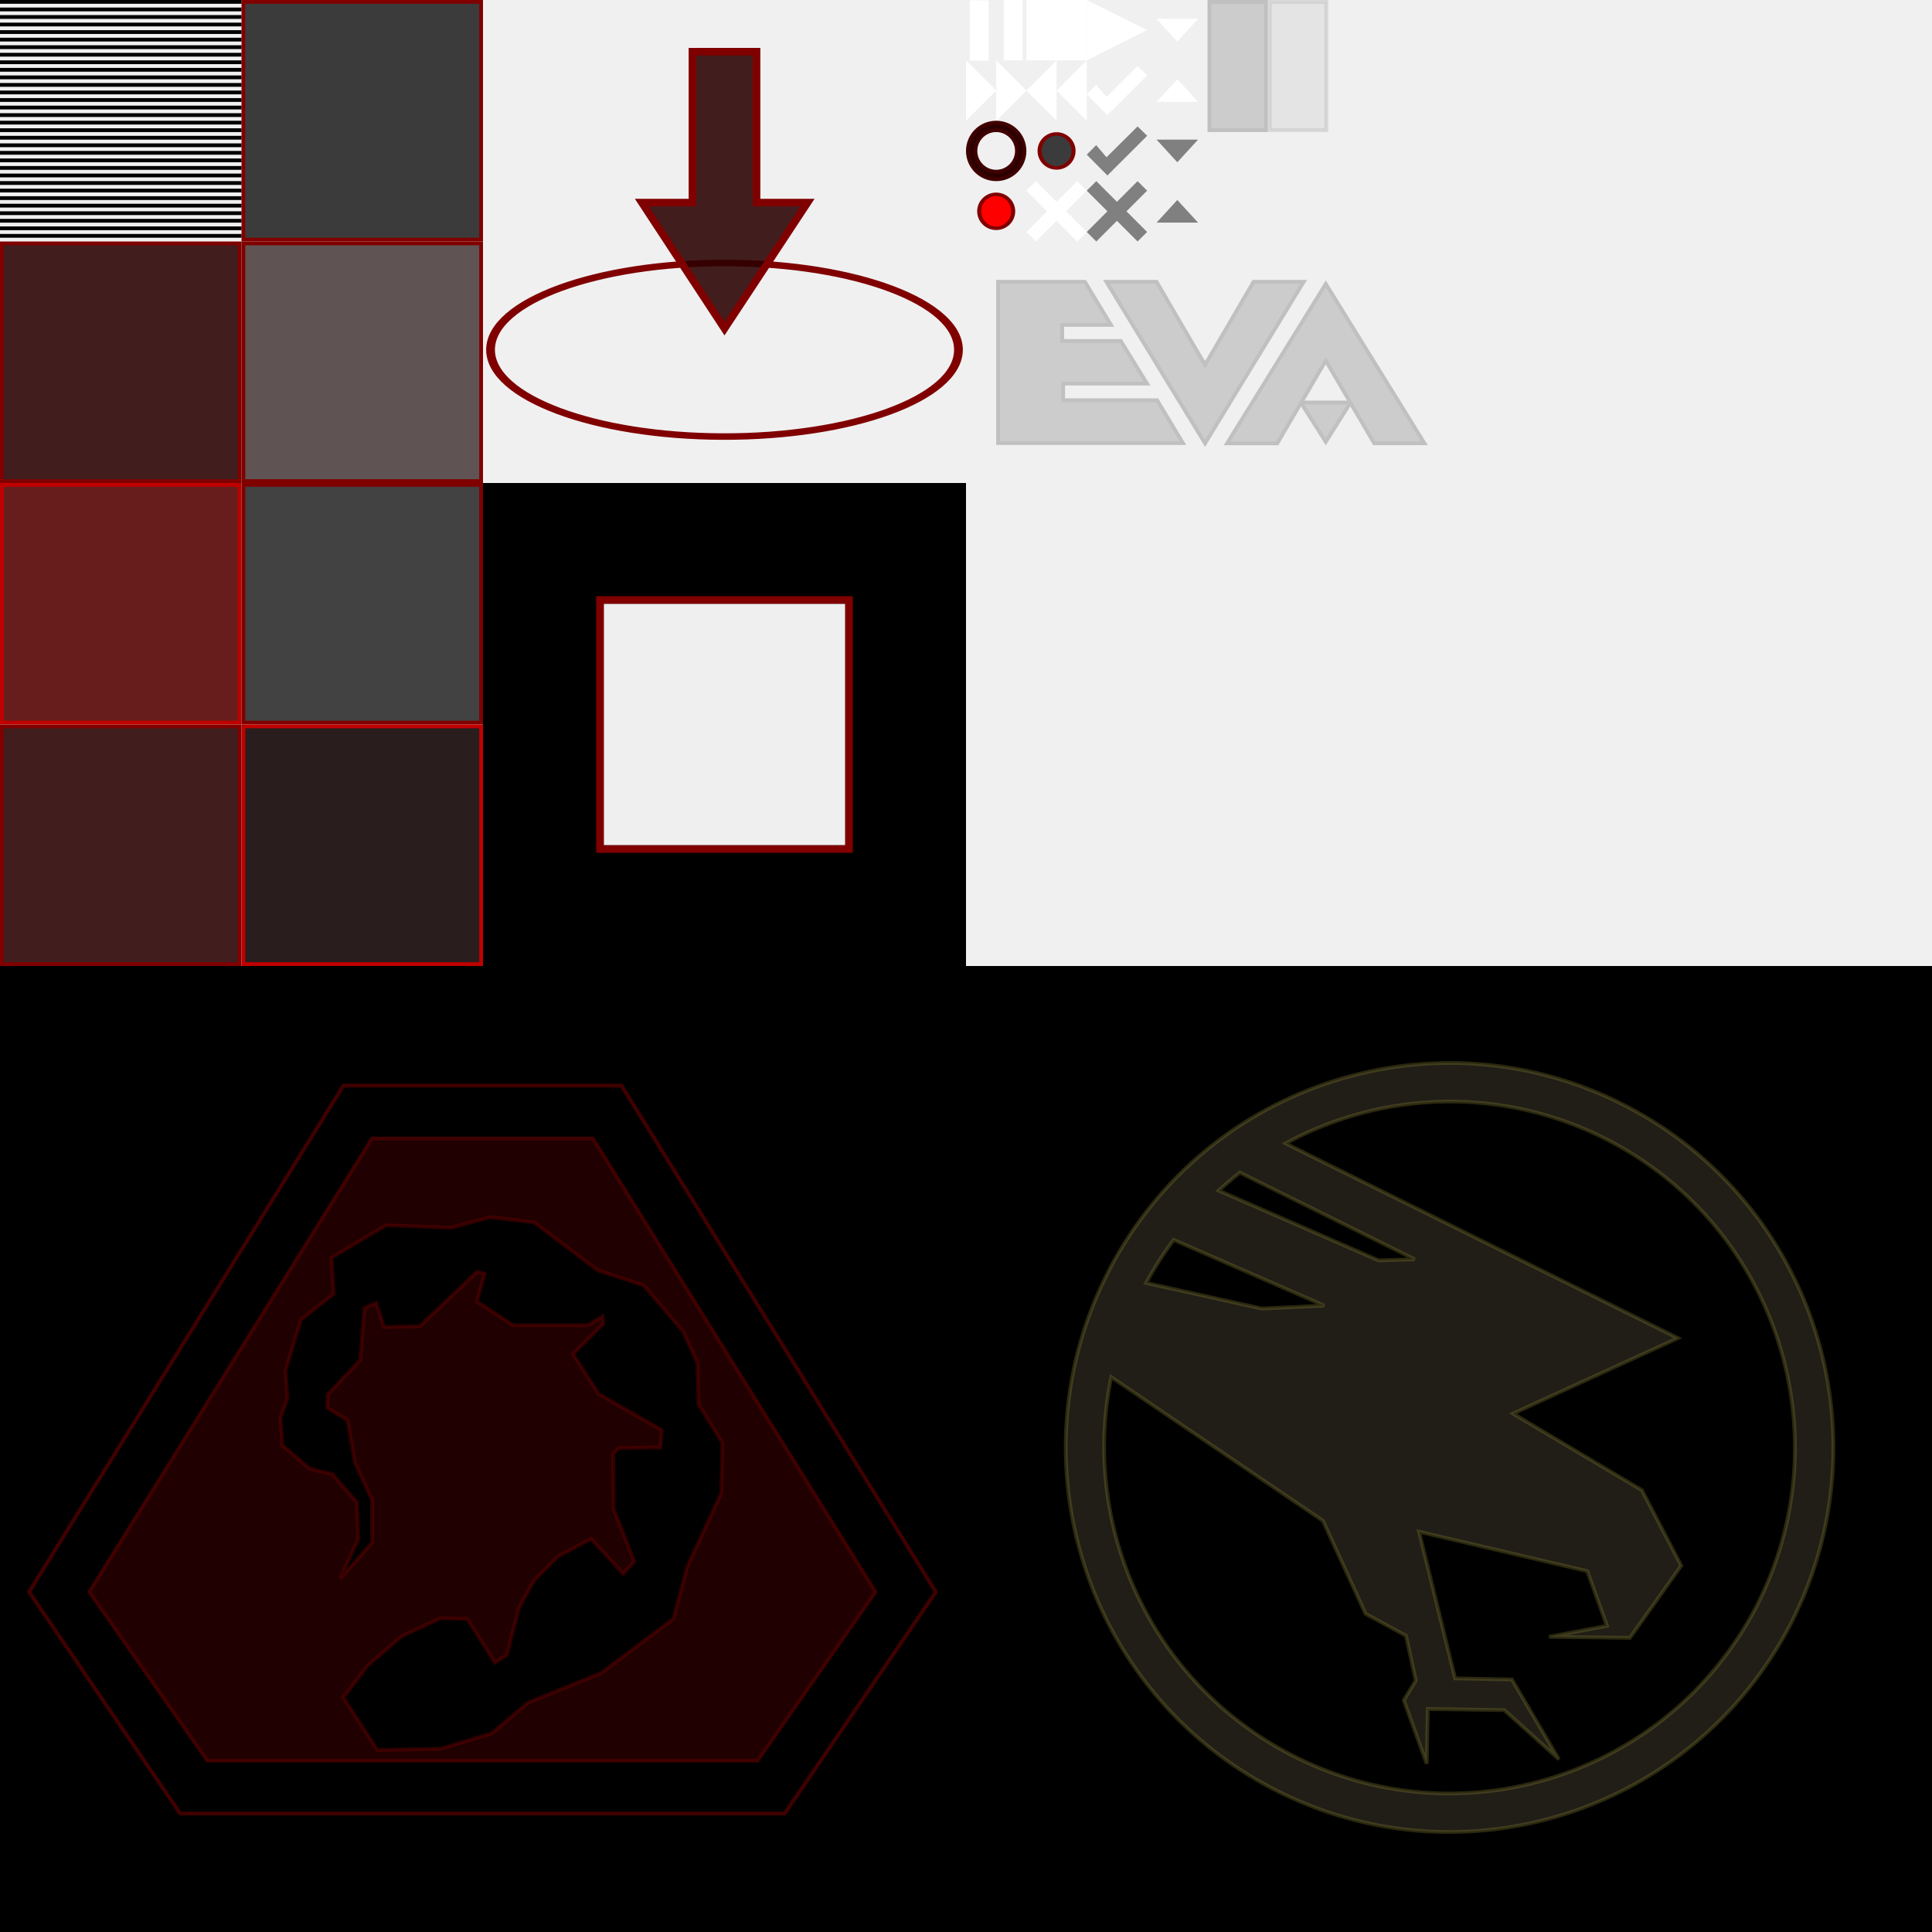
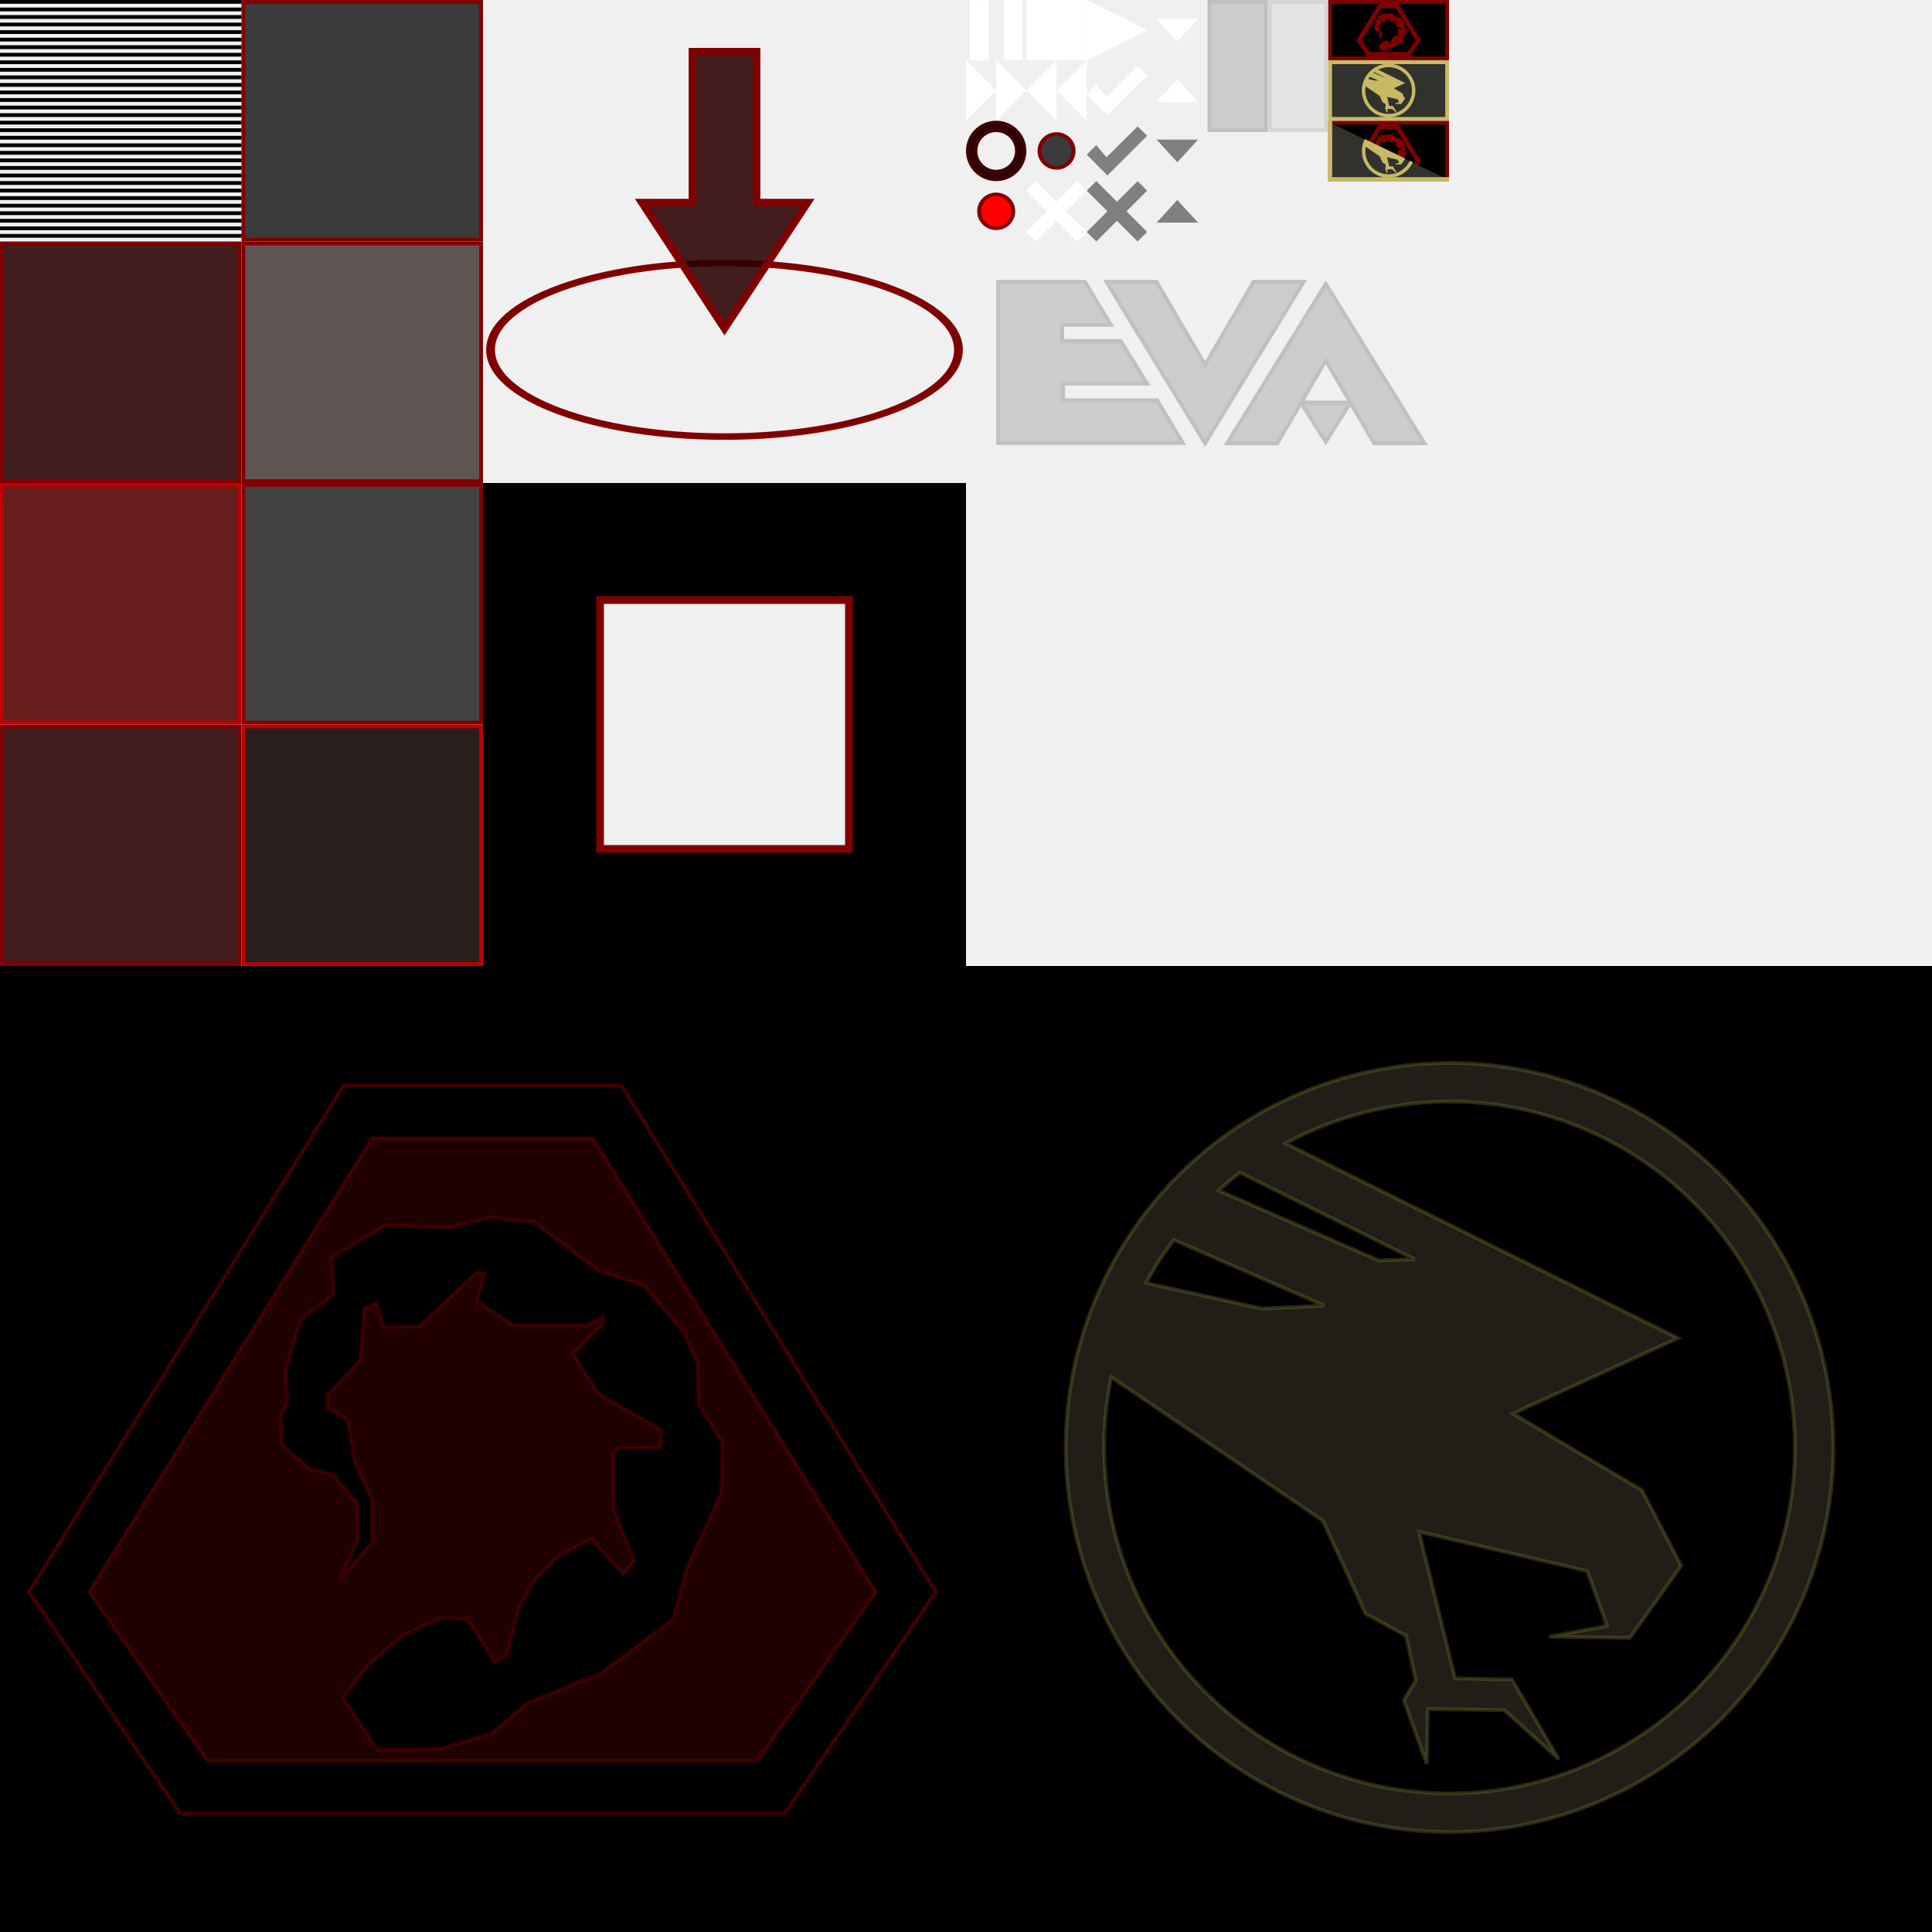
<svg xmlns="http://www.w3.org/2000/svg" width="512" height="512" id="svg2" version="1.1">
  <defs id="defs4">
    <marker style="overflow:visible;" id="Arrow1Lend" refX="0.0" refY="0.0" orient="auto">
      <path transform="scale(0.8) rotate(180) translate(12.5,0)" style="fill-rule:evenodd;stroke:#000000;stroke-width:1.0pt;marker-start:none;" d="M 0.0,0.0 L 5.0,-5.0 L -12.5,0.0 L 5.0,5.0 L 0.0,0.0 z " id="path4339" />
    </marker>
    <marker style="overflow:visible" id="TriangleOutL" refX="0.0" refY="0.0" orient="auto">
      <path transform="scale(0.8)" style="fill-rule:evenodd;stroke:#000000;stroke-width:1.0pt;marker-start:none" d="M 5.77,0.0 L -2.88,5.0 L -2.88,-5.0 L 5.77,0.0 z " id="path4479" />
    </marker>
  </defs>
  <g id="layer1" transform="translate(0,-540.3622)">
+     <rect y="572.862" x="352.5" height="15" width="31" id="rect3912" style="fill:#000000;fill-opacity:1;stroke:#800000;stroke-width:1;stroke-opacity:1" />
+     <path style="fill:#800000;fill-opacity:1;stroke:#800000;stroke-width:0.2;stroke-miterlimit:4;stroke-opacity:1;stroke-dasharray:none" d="m 365.47,584.7 0.459,-0.579 0.634,-0.53 0.721,-0.325 0.505,0.013 0.516,0.789 0.22,-0.136 0.23,-0.857 0.277,-0.487 0.456,-0.445 0.615,-0.314 0.599,0.633 0.208,-0.223 -0.387,-0.952 -0.007,-1.002 0.104,-0.096 0.778,-0.015 0.022,-0.311 -1.178,-0.656 -0.479,-0.723 0.567,-0.544 -0.015,-0.136 -0.272,0.159 -1.398,0 -0.679,-0.43 0.147,-0.502 -0.14,-0.036 -1.075,0.988 -0.666,0.013 -0.145,-0.437 -0.223,0.095 -0.074,0.937 -0.613,0.63 -0.006,0.233 0.379,0.226 0.14,0.769 0.319,0.678 0,0.769 -0.599,0.656 0.341,-0.719 -0.027,-0.667 -0.454,-0.508 -0.427,-0.099 -0.511,-0.427 -0.034,-0.505 0.131,-0.34 -0.038,-0.5 0.289,-0.925 0.611,-0.464 -0.04,-0.656 1.018,-0.588 1.218,0.045 0.723,-0.19 0.826,0.092 1.186,0.867 0.865,0.276 0.736,0.835 0.267,0.574 0.018,0.739 0.445,0.696 -0.019,0.912 -0.638,1.336 -0.259,0.939 -1.352,0.983 -1.368,0.536 -0.667,0.55 -0.964,0.282 -1.178,0.023 z" id="path3942" />
+     <path id="path3944" style="fill:#800000;fill-opacity:1;stroke:#800000;stroke-width:0.2;stroke-miterlimit:4;stroke-opacity:1;stroke-dasharray:none" d="m 370.044,574.467 5.236,8.594 -2.184,3.196 -10.192,0 -2.184,-3.196 5.236,-8.594 z m 0.532,-1.005 -5.152,0 -5.824,9.599 2.8,4.201 11.2,0 2.8,-4.201 z" />
    <rect style="fill:#2b0000;fill-opacity:0.878;stroke:#800000;stroke-width:1;stroke-linecap:square;stroke-miterlimit:4;stroke-dasharray:none" id="rect3776-3" width="63" height="63" x="0.5" y="732.862" />
    <rect y="668.862" x="0.5" height="63" width="63" id="rect3759" style="fill:#560000;fill-opacity:0.878;stroke:#c00000;stroke-width:1;stroke-linecap:square;stroke-miterlimit:4;stroke-opacity:1;stroke-dasharray:none" />
    <rect y="668.862" x="64.5" height="63" width="63" id="rect2984-3" style="fill:#2b2b2b;fill-opacity:0.878;stroke:#800000;stroke-width:1;stroke-linecap:square;stroke-miterlimit:4;stroke-opacity:1;stroke-dasharray:none" />
    <rect y="732.862" x="64.5" height="63" width="63" id="rect3753" style="fill:#0f0000;fill-opacity:0.878;stroke:#c00000;stroke-width:1;stroke-linecap:square;stroke-miterlimit:4;stroke-opacity:1;stroke-dasharray:none" />
    <rect style="fill:#2b0000;fill-opacity:0.878;stroke:#800000;stroke-width:1;stroke-linecap:square;stroke-miterlimit:4;stroke-dasharray:none" id="rect3776" width="63" height="63" x="0.5" y="604.862" />
    <rect y="-603.862" x="64.5" height="63" width="63" id="rect2984" style="fill:#000000;fill-opacity:0.753;stroke:#800000;stroke-width:1;stroke-linecap:square;stroke-miterlimit:4;stroke-dasharray:none" transform="scale(1,-1)" />
    <rect transform="scale(1,-1)" style="fill:#302020;fill-opacity:0.753;stroke:#800000;stroke-width:1;stroke-linecap:square;stroke-miterlimit:4;stroke-dasharray:none" id="rect3007" width="63" height="63" x="64.5" y="-667.862" />
    <g id="g3052" transform="translate(-128,-256)">
      <path id="path5225" d="m 128.5,796.862 63.001,0" style="fill:none;stroke:#000000;stroke-width:1;stroke-linecap:square;stroke-linejoin:miter;stroke-miterlimit:4;stroke-opacity:1;stroke-dasharray:none" />
      <path style="fill:none;stroke:#000000;stroke-width:1;stroke-linecap:square;stroke-linejoin:miter;stroke-miterlimit:4;stroke-opacity:1;stroke-dasharray:none" d="m 128.5,798.862 63.001,0" id="path5229" />
      <path id="path5231" d="m 128.5,800.862 63.001,0" style="fill:none;stroke:#000000;stroke-width:1;stroke-linecap:square;stroke-linejoin:miter;stroke-miterlimit:4;stroke-opacity:1;stroke-dasharray:none" />
      <path style="fill:none;stroke:#000000;stroke-width:1;stroke-linecap:square;stroke-linejoin:miter;stroke-miterlimit:4;stroke-opacity:1;stroke-dasharray:none" d="m 128.5,802.862 63.001,0" id="path5233" />
      <path id="path5235" d="m 128.5,804.862 63.001,0" style="fill:none;stroke:#000000;stroke-width:1;stroke-linecap:square;stroke-linejoin:miter;stroke-miterlimit:4;stroke-opacity:1;stroke-dasharray:none" />
      <path style="fill:none;stroke:#000000;stroke-width:1;stroke-linecap:square;stroke-linejoin:miter;stroke-miterlimit:4;stroke-opacity:1;stroke-dasharray:none" d="m 128.5,806.862 63.001,0" id="path5237" />
      <path id="path5239" d="m 128.5,808.862 63.001,0" style="fill:none;stroke:#000000;stroke-width:1;stroke-linecap:square;stroke-linejoin:miter;stroke-miterlimit:4;stroke-opacity:1;stroke-dasharray:none" />
      <path style="fill:none;stroke:#000000;stroke-width:1;stroke-linecap:square;stroke-linejoin:miter;stroke-miterlimit:4;stroke-opacity:1;stroke-dasharray:none" d="m 128.5,810.862 63.001,0" id="path5241" />
      <path id="path5243" d="m 128.5,812.862 63.001,0" style="fill:none;stroke:#000000;stroke-width:1;stroke-linecap:square;stroke-linejoin:miter;stroke-miterlimit:4;stroke-opacity:1;stroke-dasharray:none" />
      <path style="fill:none;stroke:#000000;stroke-width:1;stroke-linecap:square;stroke-linejoin:miter;stroke-miterlimit:4;stroke-opacity:1;stroke-dasharray:none" d="m 128.5,814.862 63.001,0" id="path5245" />
      <path id="path5247" d="m 128.5,816.862 63.001,0" style="fill:none;stroke:#000000;stroke-width:1;stroke-linecap:square;stroke-linejoin:miter;stroke-miterlimit:4;stroke-opacity:1;stroke-dasharray:none" />
      <path style="fill:none;stroke:#000000;stroke-width:1;stroke-linecap:square;stroke-linejoin:miter;stroke-miterlimit:4;stroke-opacity:1;stroke-dasharray:none" d="m 128.5,818.862 63.001,0" id="path5249" />
      <path id="path5251" d="m 128.5,820.862 63.001,0" style="fill:none;stroke:#000000;stroke-width:1;stroke-linecap:square;stroke-linejoin:miter;stroke-miterlimit:4;stroke-opacity:1;stroke-dasharray:none" />
      <path style="fill:none;stroke:#000000;stroke-width:1;stroke-linecap:square;stroke-linejoin:miter;stroke-miterlimit:4;stroke-opacity:1;stroke-dasharray:none" d="m 128.5,822.862 63.001,0" id="path5253" />
      <path id="path5255" d="m 128.5,824.862 63.001,0" style="fill:none;stroke:#000000;stroke-width:1;stroke-linecap:square;stroke-linejoin:miter;stroke-miterlimit:4;stroke-opacity:1;stroke-dasharray:none" />
      <path style="fill:none;stroke:#000000;stroke-width:1;stroke-linecap:square;stroke-linejoin:miter;stroke-miterlimit:4;stroke-opacity:1;stroke-dasharray:none" d="m 128.5,826.862 63.001,0" id="path5257" />
      <path id="path5259" d="m 128.5,828.862 63.001,0" style="fill:none;stroke:#000000;stroke-width:1;stroke-linecap:square;stroke-linejoin:miter;stroke-miterlimit:4;stroke-opacity:1;stroke-dasharray:none" />
      <path style="fill:none;stroke:#000000;stroke-width:1;stroke-linecap:square;stroke-linejoin:miter;stroke-miterlimit:4;stroke-opacity:1;stroke-dasharray:none" d="m 128.5,830.862 63.001,0" id="path5261" />
      <path id="path5263" d="m 128.5,832.862 63.001,0" style="fill:none;stroke:#000000;stroke-width:1;stroke-linecap:square;stroke-linejoin:miter;stroke-miterlimit:4;stroke-opacity:1;stroke-dasharray:none" />
      <path style="fill:none;stroke:#000000;stroke-width:1;stroke-linecap:square;stroke-linejoin:miter;stroke-miterlimit:4;stroke-opacity:1;stroke-dasharray:none" d="m 128.5,834.862 63.001,0" id="path5265" />
      <path id="path5267" d="m 128.5,836.862 63.001,0" style="fill:none;stroke:#000000;stroke-width:1;stroke-linecap:square;stroke-linejoin:miter;stroke-miterlimit:4;stroke-opacity:1;stroke-dasharray:none" />
      <path style="fill:none;stroke:#000000;stroke-width:1;stroke-linecap:square;stroke-linejoin:miter;stroke-miterlimit:4;stroke-opacity:1;stroke-dasharray:none" d="m 128.5,838.862 63.001,0" id="path5269" />
      <path id="path5271" d="m 128.5,840.862 63.001,0" style="fill:none;stroke:#000000;stroke-width:1;stroke-linecap:square;stroke-linejoin:miter;stroke-miterlimit:4;stroke-opacity:1;stroke-dasharray:none" />
      <path style="fill:none;stroke:#000000;stroke-width:1;stroke-linecap:square;stroke-linejoin:miter;stroke-miterlimit:4;stroke-opacity:1;stroke-dasharray:none" d="m 128.5,842.862 63.001,0" id="path5273" />
      <path id="path5275" d="m 128.5,844.862 63.001,0" style="fill:none;stroke:#000000;stroke-width:1;stroke-linecap:square;stroke-linejoin:miter;stroke-miterlimit:4;stroke-opacity:1;stroke-dasharray:none" />
      <path style="fill:none;stroke:#000000;stroke-width:1;stroke-linecap:square;stroke-linejoin:miter;stroke-miterlimit:4;stroke-opacity:1;stroke-dasharray:none" d="m 128.5,846.862 63.001,0" id="path5277" />
      <path id="path5279" d="m 128.5,848.862 63.001,0" style="fill:none;stroke:#000000;stroke-width:1;stroke-linecap:square;stroke-linejoin:miter;stroke-miterlimit:4;stroke-opacity:1;stroke-dasharray:none" />
      <path style="fill:none;stroke:#000000;stroke-width:1;stroke-linecap:square;stroke-linejoin:miter;stroke-miterlimit:4;stroke-opacity:1;stroke-dasharray:none" d="m 128.5,850.862 63.001,0" id="path5281" />
      <path id="path5283" d="m 128.5,852.862 63.001,0" style="fill:none;stroke:#000000;stroke-width:1;stroke-linecap:square;stroke-linejoin:miter;stroke-miterlimit:4;stroke-opacity:1;stroke-dasharray:none" />
      <path style="fill:none;stroke:#000000;stroke-width:1;stroke-linecap:square;stroke-linejoin:miter;stroke-miterlimit:4;stroke-opacity:1;stroke-dasharray:none" d="m 128.5,854.862 63.001,0" id="path5285" />
      <path id="path5287" d="m 128.5,856.862 63.001,0" style="fill:none;stroke:#000000;stroke-width:1;stroke-linecap:square;stroke-linejoin:miter;stroke-miterlimit:4;stroke-opacity:1;stroke-dasharray:none" />
      <path style="fill:none;stroke:#000000;stroke-width:1;stroke-linecap:square;stroke-linejoin:miter;stroke-miterlimit:4;stroke-opacity:1;stroke-dasharray:none" d="m 128.5,858.862 63.001,0" id="path5289" />
    </g>
    <g transform="translate(128,-256)" id="layer1-9">
      <rect y="940.362" x="16" height="96" width="96" id="rect2987" style="fill:#000080;fill-opacity:0.004;stroke:#000000;stroke-width:32;stroke-linecap:square;stroke-miterlimit:4;stroke-dasharray:none" />
      <rect y="955.362" x="31" height="66" width="66" id="rect3776-4" style="fill:none;stroke:#800000;stroke-width:2;stroke-linecap:square;stroke-miterlimit:4;stroke-dasharray:none" />
    </g>
    <g id="g3280" transform="translate(0,-256)" style="display:none">
      <text id="text3048" y="893.862" x="4" style="font-size:8px;font-style:normal;font-weight:normal;line-height:125%;letter-spacing:0px;word-spacing:0px;fill:#ffffff;fill-opacity:1;stroke:none;font-family:Sans" xml:space="preserve">
        <tspan y="893.862" x="4" id="tspan3050">panel-darkred</tspan>
      </text>
      <text xml:space="preserve" style="font-size:8px;font-style:normal;font-weight:normal;line-height:125%;letter-spacing:0px;word-spacing:0px;fill:#ffffff;fill-opacity:1;stroke:none;font-family:Sans" x="74.2" y="893.862" id="text3086">
        <tspan id="tspan3088" x="74.2" y="893.862">panel-gray</tspan>
      </text>
      <text id="text3090" y="831.862" x="74.2" style="font-size:8px;font-style:normal;font-weight:normal;line-height:125%;letter-spacing:0px;word-spacing:0px;fill:#ffffff;fill-opacity:1;stroke:none;font-family:Sans" xml:space="preserve">
        <tspan y="831.862" x="74.2" id="tspan3092">panel-black</tspan>
      </text>
      <text xml:space="preserve" style="font-size:8px;font-style:normal;font-weight:normal;line-height:125%;letter-spacing:0px;word-spacing:0px;fill:#800000;fill-opacity:1;stroke:none;font-family:Sans" x="3.273" y="831.862" id="text3094">
        <tspan id="tspan3096" x="3.273" y="831.862">panel-scanline</tspan>
      </text>
      <text id="text3098" y="959.862" x="6.2" style="font-size:8px;font-style:normal;font-weight:normal;line-height:125%;letter-spacing:0px;word-spacing:0px;fill:#ffffff;fill-opacity:1;stroke:none;font-family:Sans" xml:space="preserve">
        <tspan y="959.862" x="6.2" id="tspan3100">button-hover</tspan>
      </text>
      <text xml:space="preserve" style="font-size:8px;font-style:normal;font-weight:normal;line-height:125%;letter-spacing:0px;word-spacing:0px;fill:#ffffff;fill-opacity:1;stroke:none;font-family:Sans" x="18.2" y="1023.862" id="text3102">
        <tspan id="tspan3104" x="18.2" y="1023.862">button</tspan>
      </text>
      <text xml:space="preserve" style="font-size:8px;font-style:normal;font-weight:normal;line-height:125%;letter-spacing:0px;word-spacing:0px;fill:#ffffff;fill-opacity:1;stroke:none;font-family:Sans" x="64.2" y="959.862" id="text3106">
        <tspan id="tspan3108" x="64.2" y="959.862">button-disabled</tspan>
      </text>
      <text id="text3110" y="1023.862" x="65.5" style="font-size:8px;font-style:normal;font-weight:normal;line-height:125%;letter-spacing:0px;word-spacing:0px;fill:#ffffff;fill-opacity:1;stroke:none;font-family:Sans" xml:space="preserve">
        <tspan y="1023.862" x="65.5" id="tspan3112">button-pressed</tspan>
      </text>
      <text xml:space="preserve" style="font-size:8px;font-style:normal;font-weight:normal;line-height:125%;letter-spacing:0px;word-spacing:0px;fill:#000000;fill-opacity:1;stroke:none;font-family:Sans" x="160.6" y="989.862" id="text3159">
        <tspan id="tspan3161" x="160.6" y="989.862">shellmapborder</tspan>
      </text>
    </g>
    <rect style="fill:#000000;fill-opacity:1;stroke:#000000;stroke-width:1;stroke-linecap:butt;stroke-miterlimit:4;stroke-opacity:1;stroke-dasharray:none;stroke-dashoffset:0" id="rect4028" width="511" height="255" x="0.5" y="796.862" />
    <path style="fill:#800000;fill-opacity:0.251;stroke:#000000;stroke-width:1;stroke-opacity:1" d="m 157.084,842.1 74.888,120.133 -31.237,44.682 -145.771,0 -31.237,-44.682 74.888,-120.133 z" id="path3068" />
    <path style="fill-opacity:1;stroke:#800000;stroke-width:1;stroke-opacity:0.361;stroke-miterlimit:4;stroke-dasharray:none" d="m 90.962,990.221 6.513,-8.486 8.998,-7.767 10.23,-4.761 7.156,0.196 7.314,11.548 3.115,-1.986 3.264,-12.547 3.924,-7.134 6.466,-6.51 8.717,-4.6 8.495,9.27 2.946,-3.271 -5.495,-13.946 -0.089,-14.675 1.473,-1.411 11.041,-0.214 0.318,-4.558 -16.707,-9.601 -6.796,-10.595 8.043,-7.963 -0.214,-1.986 -3.864,2.334 -19.822,0 -9.628,-6.291 2.079,-7.357 -1.984,-0.528 -15.252,14.467 -9.445,0.197 -2.053,-6.398 -3.162,1.395 -1.053,13.728 -8.697,9.224 -0.079,3.414 5.38,3.311 1.982,11.257 4.531,9.933 0,11.257 -8.495,9.601 4.831,-10.525 -0.383,-9.768 -6.444,-7.438 -6.05,-1.444 -7.245,-6.25 -0.483,-7.397 1.858,-4.984 -0.545,-7.33 4.102,-13.551 8.661,-6.799 -0.566,-9.601 14.442,-8.608 17.274,0.662 10.261,-2.786 11.71,1.348 16.825,12.695 12.265,4.037 10.443,12.234 3.792,8.407 0.249,10.822 6.313,10.19 -0.266,13.36 -9.044,19.571 -3.667,13.752 -19.179,14.397 -19.402,7.849 -9.462,8.06 -13.669,4.127 -16.707,0.331 z" id="path3093" />
    <path id="path5446" style="fill:#000000;fill-opacity:1;stroke:#800000;stroke-width:1;stroke-opacity:0.502" d="m 157.084,842.1 74.888,120.133 -31.237,44.682 -145.771,0 -31.237,-44.682 74.888,-120.133 z m 7.609,-14.047 -73.687,0 -83.298,134.18 40.047,58.729 160.188,0 40.047,-58.729 z" />
    <path id="path6111" style="fill:#c8b98d;fill-opacity:0.165;fill-rule:evenodd;stroke:#807c30;stroke-width:1px;stroke-linecap:butt;stroke-linejoin:miter;stroke-opacity:0.329" d="m 350.92,886.359 -16.538,0.783 -30.641,-6.786 c 2.178,-4.042 4.618,-7.855 7.314,-11.405 z m 23.992,-12.265 -9.553,0.29 -42.393,-18.518 c 1.827,-1.652 3.715,-3.223 5.59,-4.766 z m -32.926,131.225 C 304.773,985.96 286.403,944.578 294.491,905.31 l 56.103,38.083 11.29,24.646 10.711,5.799 2.605,11.888 -3.184,5.219 6.079,16.817 0.289,-14.498 20.265,0.29 14.475,13.048 -12.448,-21.166 -15.054,-0.29 -9.553,-38.853 44.583,10.438 5.211,14.498 -15.343,2.9 21.423,0.29 13.606,-19.137 -10.422,-20.007 -34.161,-20.297 43.714,-20.007 -103.981,-51.594 c 25.758,-13.991 57.728,-15.298 85.666,-0.764 44.66,23.233 62.215,78.218 39.169,123.352 -23.433,45.188 -78.689,62.692 -123.549,39.355 z m -4.699,9.061 c -49.856,-25.936 -69.28,-87.442 -43.384,-137.376 25.896,-49.934 87.305,-69.388 137.162,-43.452 49.634,25.821 69.145,86.93 43.531,137.09 -26.043,50.22 -87.453,69.674 -137.309,43.738 z" />
    <g transform="translate(128,-382.3057)" id="layer1-36">
      <path transform="matrix(1.995402,0,0,1.480459,-42.18389,874.7715)" d="M 22.144,94.834 C 22.288,86.254 36.316,79.357 53.475,79.429 70.635,79.501 84.429,86.515 84.285,95.095 84.141,103.675 70.113,110.572 52.953,110.499 35.896,110.428 22.143,103.494 22.143,94.964" id="path2985" style="fill:none;stroke:#800000;stroke-width:1.164;stroke-linecap:round;stroke-miterlimit:4;stroke-opacity:1;stroke-dasharray:none" />
      <path id="rect4963" d="m 55.5,936.362 17,0 0,40 13.5,0 -22,33.375 -21.894,-33.375 13.394,0 z" style="fill:#2b0000;fill-opacity:0.878;stroke:#800000;stroke-width:2;stroke-linecap:round;stroke-miterlimit:4;stroke-opacity:1" />
    </g>
    <rect style="fill:#ffffff;fill-opacity:1;stroke:none" id="rect3316" width="5" height="16" x="257" y="540.46" />
    <rect style="fill:#ffffff;fill-opacity:1;stroke:none" id="rect4100" width="5" height="16" x="266" y="540.362" />
    <rect y="540.362" x="272" height="16" width="16" id="rect4110" style="fill:#ffffff;fill-opacity:1;stroke:none" />
    <path style="fill:#ffffff;fill-opacity:1;stroke:none" d="m 288,540.362 16,8 0,0 -16,8 z" id="rect4114" />
    <path id="path4119" d="m 256,556.362 8,8 0,0 -8,8 z" style="fill:#ffffff;fill-opacity:1;stroke:none" />
    <path style="fill:#ffffff;fill-opacity:1;stroke:none" d="m 264,556.362 8,8 0,0 -8,8 z" id="path4121" />
    <path style="fill:#ffffff;fill-opacity:1;stroke:none" d="m 288,556.362 -8,8 0,0 8,8 z" id="path4131" />
    <path id="path4133" d="m 280,556.362 -8,8 0,0 8,8 z" style="fill:#ffffff;fill-opacity:1;stroke:none" />
    <path style="fill:#2b0000;fill-opacity:1;stroke:#3f0000;stroke-width:1;stroke-linecap:butt;stroke-miterlimit:4;stroke-opacity:1;stroke-dasharray:none;stroke-dashoffset:0" d="M 264 32.5 C 259.858 32.499 256.501 35.858 256.5 40 C 256.499 44.142 259.858 47.499 264 47.5 C 268.142 47.501 271.499 44.142 271.5 40 C 271.5 35.858 268.142 32.501 264 32.5 z M 264 34.5 C 267.037 34.5 269.5 36.963 269.5 40 C 269.5 43.038 267.038 45.5 264 45.5 C 260.962 45.5 258.5 43.038 258.5 40 C 258.5 36.962 260.962 34.5 264 34.5 z " transform="translate(0,540.3622)" id="path4279" />
    <path transform="matrix(0.9020343,0,0,0.7731723,22.75002,541.2837)" d="m 290.177,50.544 c -4e-4,3.214 -2.234,5.82 -4.989,5.819 -2.755,-4.77e-4 -4.988,-2.607 -4.988,-5.821 4e-4,-3.214 2.234,-5.82 4.989,-5.819 2.755,4.76e-4 4.988,2.606 4.988,5.82" id="path4289" style="fill:#000000;fill-opacity:0.753;stroke:#800000;stroke-width:1.197;stroke-linecap:butt;stroke-miterlimit:4;stroke-opacity:1;stroke-dasharray:none;stroke-dashoffset:0" />
    <path style="fill:#ffffff;fill-opacity:1;stroke:none" d="m 301.468,557.867 2.547,2.475 -10.544,10.52 -5.471,-5.524 2.498,-2.514 2.741,3.215 z" id="rect4408" />
    <path id="path4413" d="m 301.468,573.867 2.547,2.475 -10.544,10.52 -5.471,-5.524 2.498,-2.514 2.741,3.215 z" style="fill:#808080;fill-opacity:1;stroke:none" />
    <path id="path4415" d="m 306.5,545.362 5.5,6 0,0 5.5,-6 z" style="fill:#ffffff;fill-opacity:1;stroke:none" />
    <path style="fill:#ffffff;fill-opacity:1;stroke:none" d="m 306.5,567.362 5.5,-6 0,0 5.5,6 z" id="path4421" />
    <path id="path4425" d="m 306.5,577.362 5.5,6 0,0 5.5,-6 z" style="fill:#808080;fill-opacity:1;stroke:none" />
    <path id="path4429" d="m 306.5,599.362 5.5,-6 0,0 5.5,6 z" style="fill:#808080;fill-opacity:1;stroke:none" />
    <path style="fill:#c0c0c0;fill-opacity:0.753;stroke:#c0c0c0;stroke-width:1;stroke-linecap:round;stroke-linejoin:miter;stroke-miterlimit:4;stroke-opacity:1;stroke-dashoffset:0" d="m 264.5,615.035 23,0 6.908,11.434 -12.908,-1.6e-4 0,4.261 15.518,0 6.962,11.291 -22.217,0 -0.02,4.407 24.911,0 6.828,11.357 -48.982,-2e-5 z" id="rect3142" />
    <path style="fill:#c0c0c0;fill-opacity:0.753;stroke:#c0c0c0;stroke-width:1;stroke-linecap:round;stroke-linejoin:miter;stroke-miterlimit:4;stroke-opacity:1;stroke-dashoffset:0" d="m 293.2,615.035 13.3,0 8.932,15.316 3.918,6.684 3.84,-6.551 9.01,-15.449 13.3,0 -26.15,42.827 z" id="path3931" />
    <path style="fill:#c0c0c0;fill-opacity:0.753;stroke:#c0c0c0;stroke-width:1;stroke-linecap:round;stroke-linejoin:miter;stroke-miterlimit:4;stroke-opacity:1;stroke-dashoffset:0" d="m 351.344,615.597 -26.156,42.251 13.312,0 6.281,-10.719 6.562,10.318 6.531,-10.35 6.312,10.75 13.312,0 z m 0,20.344 6.5,11.094 -13,0 z" id="path3963" />
    <path style="fill:#ff0000;fill-opacity:1;stroke:#800000;stroke-width:1.197;stroke-linecap:butt;stroke-miterlimit:4;stroke-opacity:1;stroke-dasharray:none;stroke-dashoffset:0" id="path3991" d="m 290.177,50.544 c -4e-4,3.214 -2.234,5.82 -4.989,5.819 -2.755,-4.77e-4 -4.988,-2.607 -4.988,-5.821 4e-4,-3.214 2.234,-5.82 4.989,-5.819 2.755,4.76e-4 4.988,2.606 4.988,5.82" transform="matrix(0.9020343,0,0,0.7731723,6.750015,557.2837)" />
    <rect y="540.862" x="336.5" height="34" width="15" id="rect3999" style="fill:#c0c0c0;fill-opacity:0.251;stroke:#c0c0c0;stroke-width:1;stroke-linecap:square;stroke-miterlimit:4;stroke-dasharray:none;stroke-opacity:0.502" />
    <rect style="fill:#c0c0c0;fill-opacity:0.753;stroke:#c0c0c0;stroke-width:1;stroke-linecap:square;stroke-miterlimit:4;stroke-opacity:1;stroke-dasharray:none" id="rect4003" width="15" height="34" x="320.5" y="540.862" />
    <path style="fill:#ffffff;fill-opacity:1;stroke:none" d="m 272,590.889 2.527,-2.527 13.473,13.473 -2.527,2.527 z" id="path3086" />
    <path id="path3088" d="m 288,590.889 -2.527,-2.527 -13.473,13.473 2.527,2.527 z" style="fill:#ffffff;fill-opacity:1;stroke:none" />
    <path id="path3090" d="m 288,590.889 2.527,-2.527 13.473,13.473 -2.527,2.527 z" style="fill:#808080;fill-opacity:1;stroke:none" />
    <path style="fill:#808080;fill-opacity:1;stroke:none" d="m 304,590.889 -2.527,-2.527 -13.473,13.473 2.527,2.527 z" id="path3092" />
+     <rect style="fill:#000000;fill-opacity:1;stroke:#800000;stroke-width:1;stroke-opacity:1" id="rect3088" width="31" height="15" x="352.5" y="540.862" />
+     <rect y="556.862" x="352.5" height="15" width="31" id="rect3870" style="fill:#31312e;fill-opacity:1;stroke:#c8b964;stroke-width:1;stroke-opacity:1" />
+     <path d="m 365.713,561.779 -1.138,0.054 -2.109,-0.466 c 0.15,-0.278 0.318,-0.54 0.503,-0.783 z m 1.651,-0.843 -0.657,0.02 -2.917,-1.272 c 0.126,-0.113 0.256,-0.221 0.385,-0.327 z m -2.266,9.014 c -2.561,-1.33 -3.825,-4.173 -3.268,-6.87 l 3.861,2.616 0.777,1.693 0.737,0.398 0.179,0.817 -0.219,0.359 0.418,1.155 0.02,-0.996 1.395,0.02 0.996,0.896 -0.857,-1.454 -1.036,-0.02 -0.657,-2.669 3.068,0.717 0.359,0.996 -1.056,0.199 1.474,0.02 0.936,-1.315 -0.717,-1.374 -2.351,-1.394 3.008,-1.374 -7.156,-3.544 c 1.773,-0.961 3.973,-1.051 5.895,-0.052 3.073,1.596 4.281,5.373 2.695,8.474 -1.613,3.104 -5.415,4.307 -8.502,2.703 z m -0.323,0.622 c -3.431,-1.782 -4.768,-6.007 -2.986,-9.437 1.782,-3.43 6.008,-4.767 9.439,-2.985 3.416,1.774 4.758,5.972 2.996,9.417 -1.792,3.45 -6.018,4.786 -9.449,3.005 z" style="fill:#c8b964;fill-opacity:1;fill-rule:evenodd;stroke:#c8b964;stroke-opacity:1;stroke-width:0.2;stroke-miterlimit:4;stroke-dasharray:none" id="path3872" />
+     <path id="path3889" d="m 365.47,552.7 0.459,-0.579 0.634,-0.53 0.721,-0.325 0.505,0.013 0.516,0.789 0.22,-0.136 0.23,-0.857 0.277,-0.487 0.456,-0.445 0.615,-0.314 0.599,0.633 0.208,-0.223 -0.387,-0.952 -0.007,-1.002 0.104,-0.096 0.778,-0.015 0.022,-0.311 -1.178,-0.656 -0.479,-0.723 0.567,-0.544 -0.015,-0.136 -0.272,0.159 -1.398,0 -0.679,-0.43 0.147,-0.502 -0.14,-0.036 -1.075,0.988 -0.666,0.013 -0.145,-0.437 -0.223,0.095 -0.074,0.937 -0.613,0.63 -0.006,0.233 0.379,0.226 0.14,0.769 0.319,0.678 0,0.769 -0.599,0.656 0.341,-0.719 -0.027,-0.667 -0.454,-0.508 -0.427,-0.099 -0.511,-0.427 -0.034,-0.505 0.131,-0.34 -0.038,-0.5 0.289,-0.925 0.611,-0.464 -0.04,-0.656 1.018,-0.588 1.218,0.045 0.723,-0.19 0.826,0.092 1.186,0.867 0.865,0.276 0.736,0.835 0.267,0.574 0.018,0.739 0.445,0.696 -0.019,0.912 -0.638,1.336 -0.259,0.939 -1.352,0.983 -1.368,0.536 -0.667,0.55 -0.964,0.282 -1.178,0.023 z" style="fill:#800000;fill-opacity:1;stroke:#800000;stroke-width:0.2;stroke-miterlimit:4;stroke-opacity:1;stroke-dasharray:none" />
+     <path d="m 370.044,542.467 5.236,8.594 -2.184,3.196 -10.192,0 -2.184,-3.196 5.236,-8.594 z m 0.532,-1.005 -5.152,0 -5.824,9.599 2.8,4.201 11.2,0 2.8,-4.201 z" style="fill:#800000;fill-opacity:1;stroke:#800000;stroke-width:0.2;stroke-miterlimit:4;stroke-opacity:1;stroke-dasharray:none" id="path3891" />
+     <path style="fill:#31312e;fill-opacity:1;stroke:#c8b964;stroke-width:1;stroke-opacity:1;stroke-linecap:square" d="m 383.5,587.862 -31,0 0,-15" id="rect3901" />
+     <path style="fill:none;fill-opacity:1;stroke:#c8b964;stroke-width:1;stroke-opacity:1;stroke-linecap:square" d="M 383.5 47.5 L 352.5 47.5 L 352.5 32.5 " id="path3932" transform="translate(0,540.3622)" />
+     <path style="fill:#c8b964;fill-opacity:1;fill-rule:evenodd;stroke:#c8b964;stroke-width:0.2;stroke-miterlimit:4;stroke-opacity:1;stroke-dasharray:none" d="M 361.719 36.969 C 360.073 40.366 361.409 44.468 364.781 46.219 C 368.212 48 372.427 46.669 374.219 43.219 C 374.247 43.158 374.255 43.092 374.281 43.031 L 373.656 42.719 C 373.634 42.771 373.618 42.823 373.594 42.875 C 371.981 45.979 368.181 47.197 365.094 45.594 C 362.533 44.264 361.287 41.416 361.844 38.719 L 365.688 41.344 L 366.469 43.031 L 367.219 43.438 L 367.375 44.25 L 367.156 44.594 L 367.594 45.75 L 367.594 44.75 L 369 44.781 L 370 45.688 L 369.125 44.219 L 368.094 44.188 L 367.438 41.531 L 370.5 42.25 L 370.875 43.25 L 369.812 43.438 L 371.281 43.469 L 372.219 42.156 L 372.125 42 L 361.719 36.969 z " transform="translate(0,540.3622)" id="path3937" />
  </g>
</svg>
